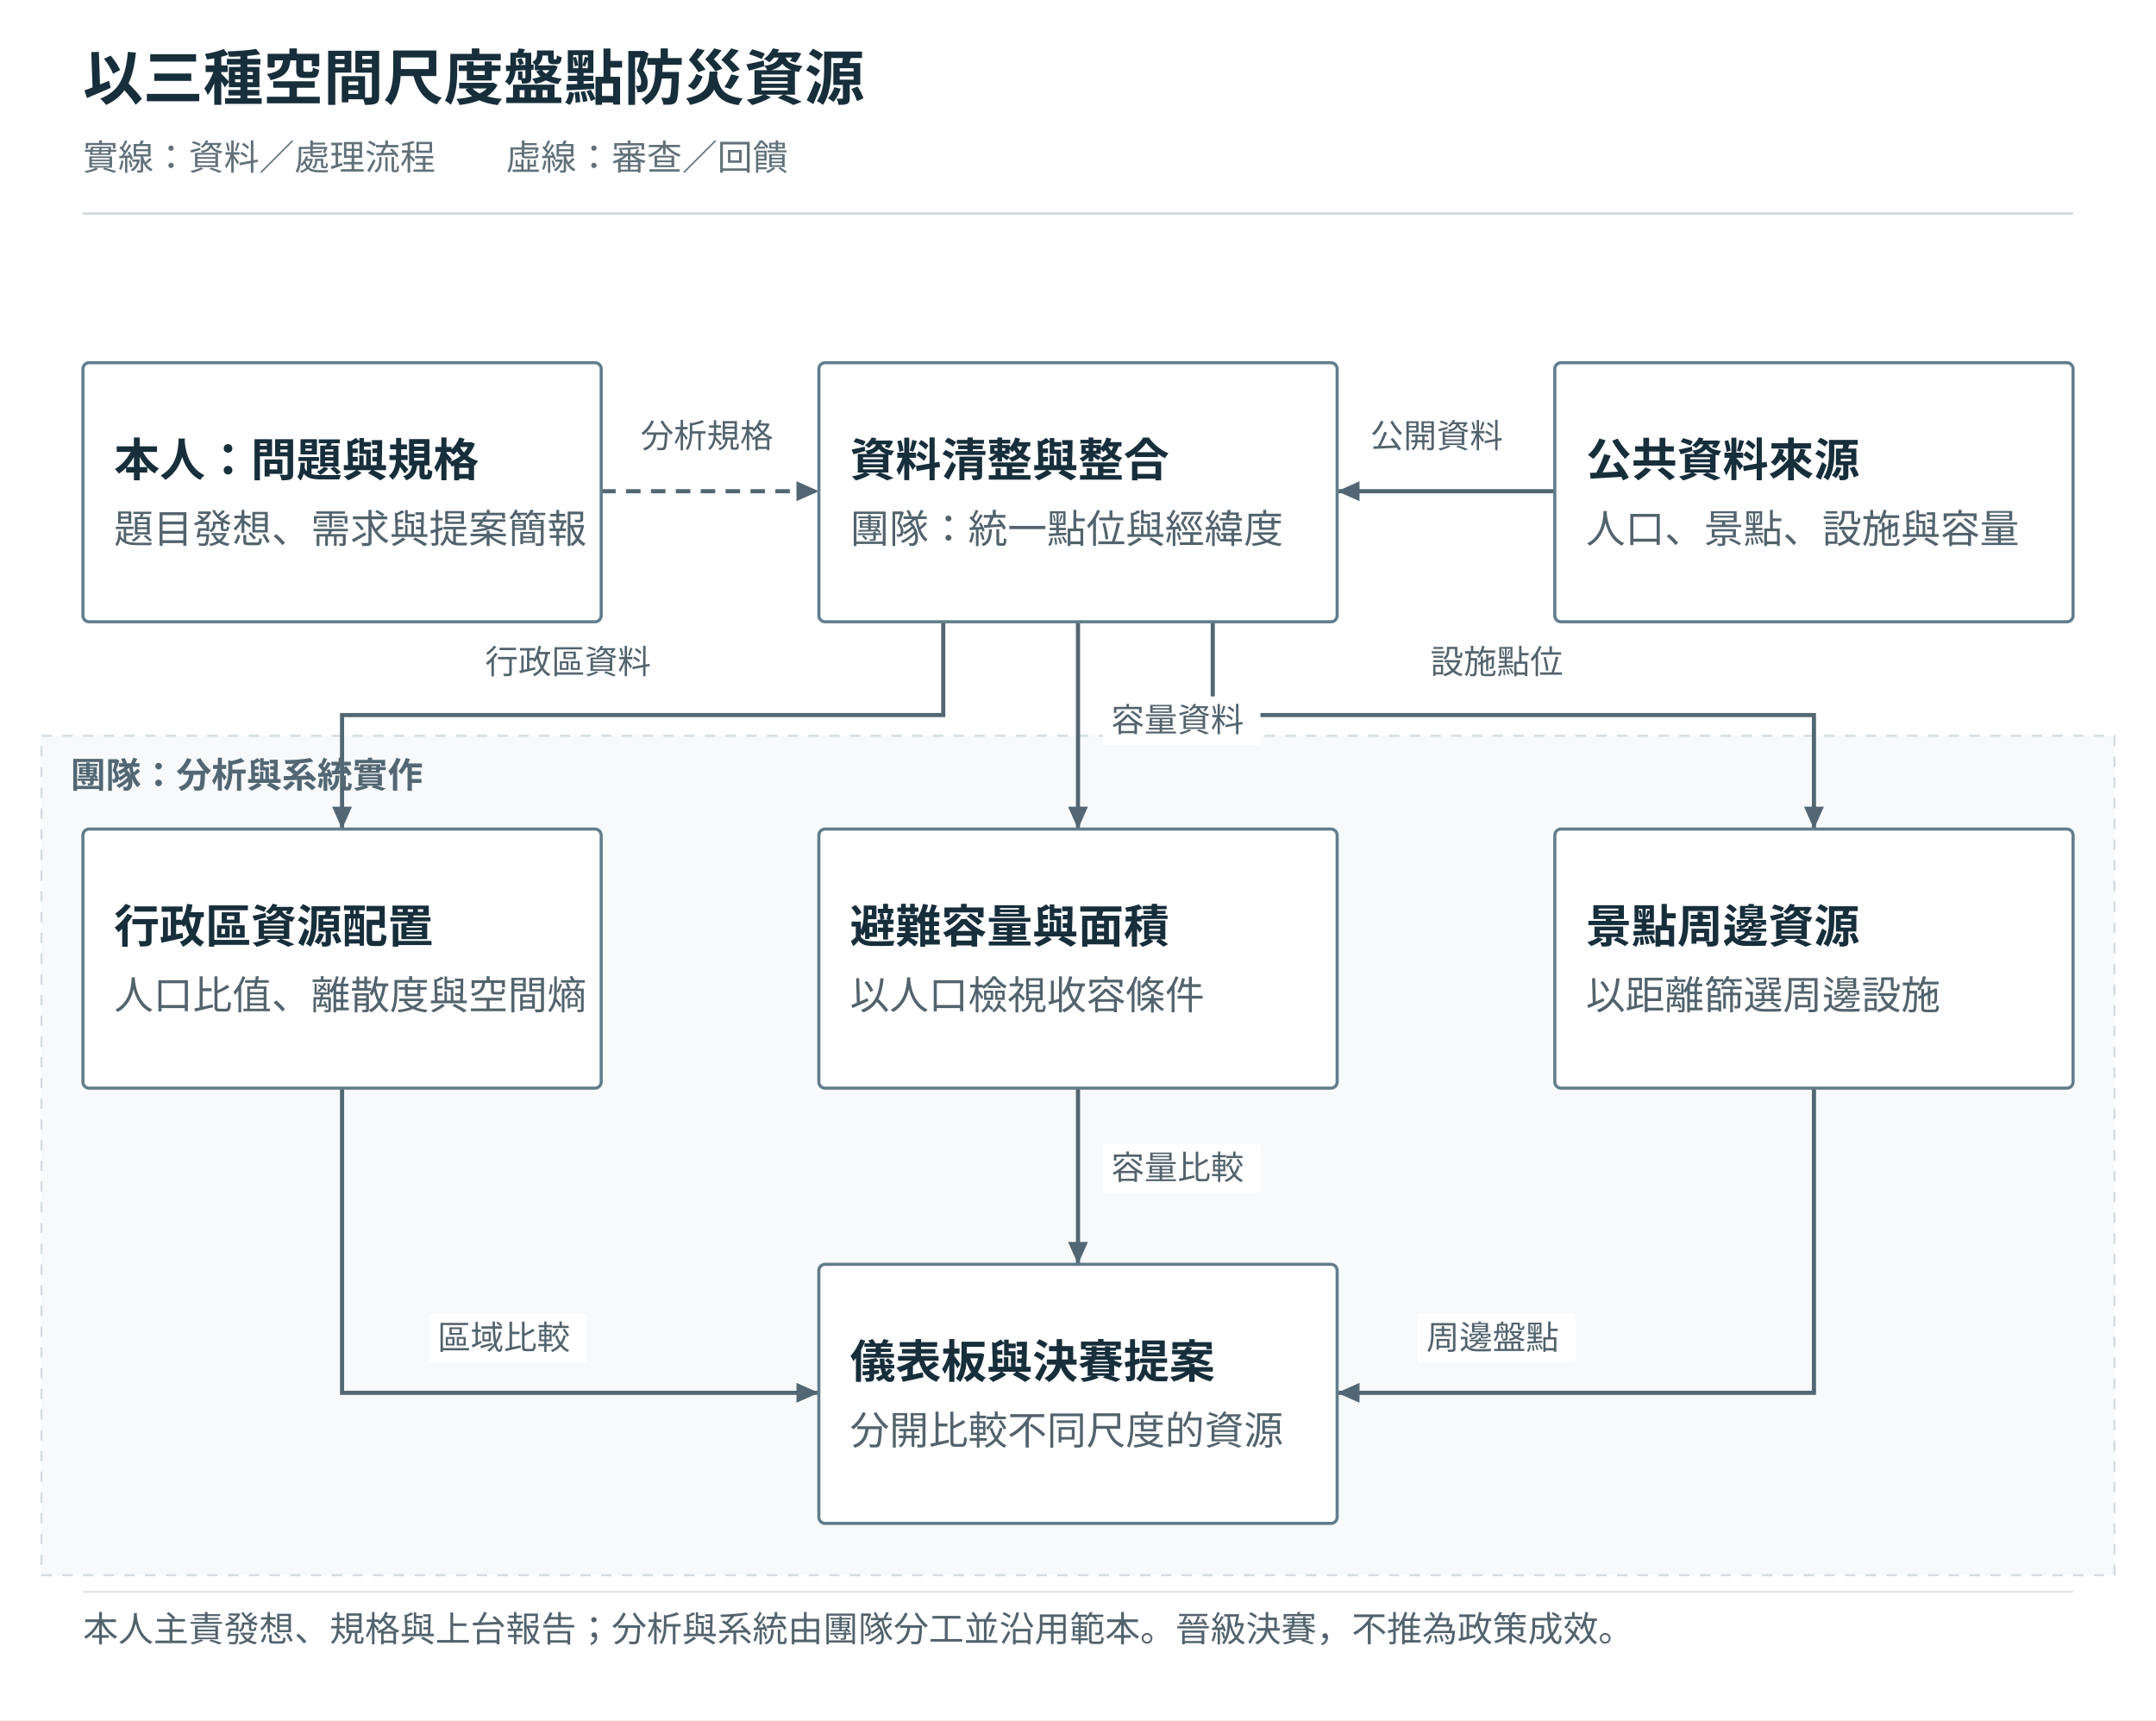
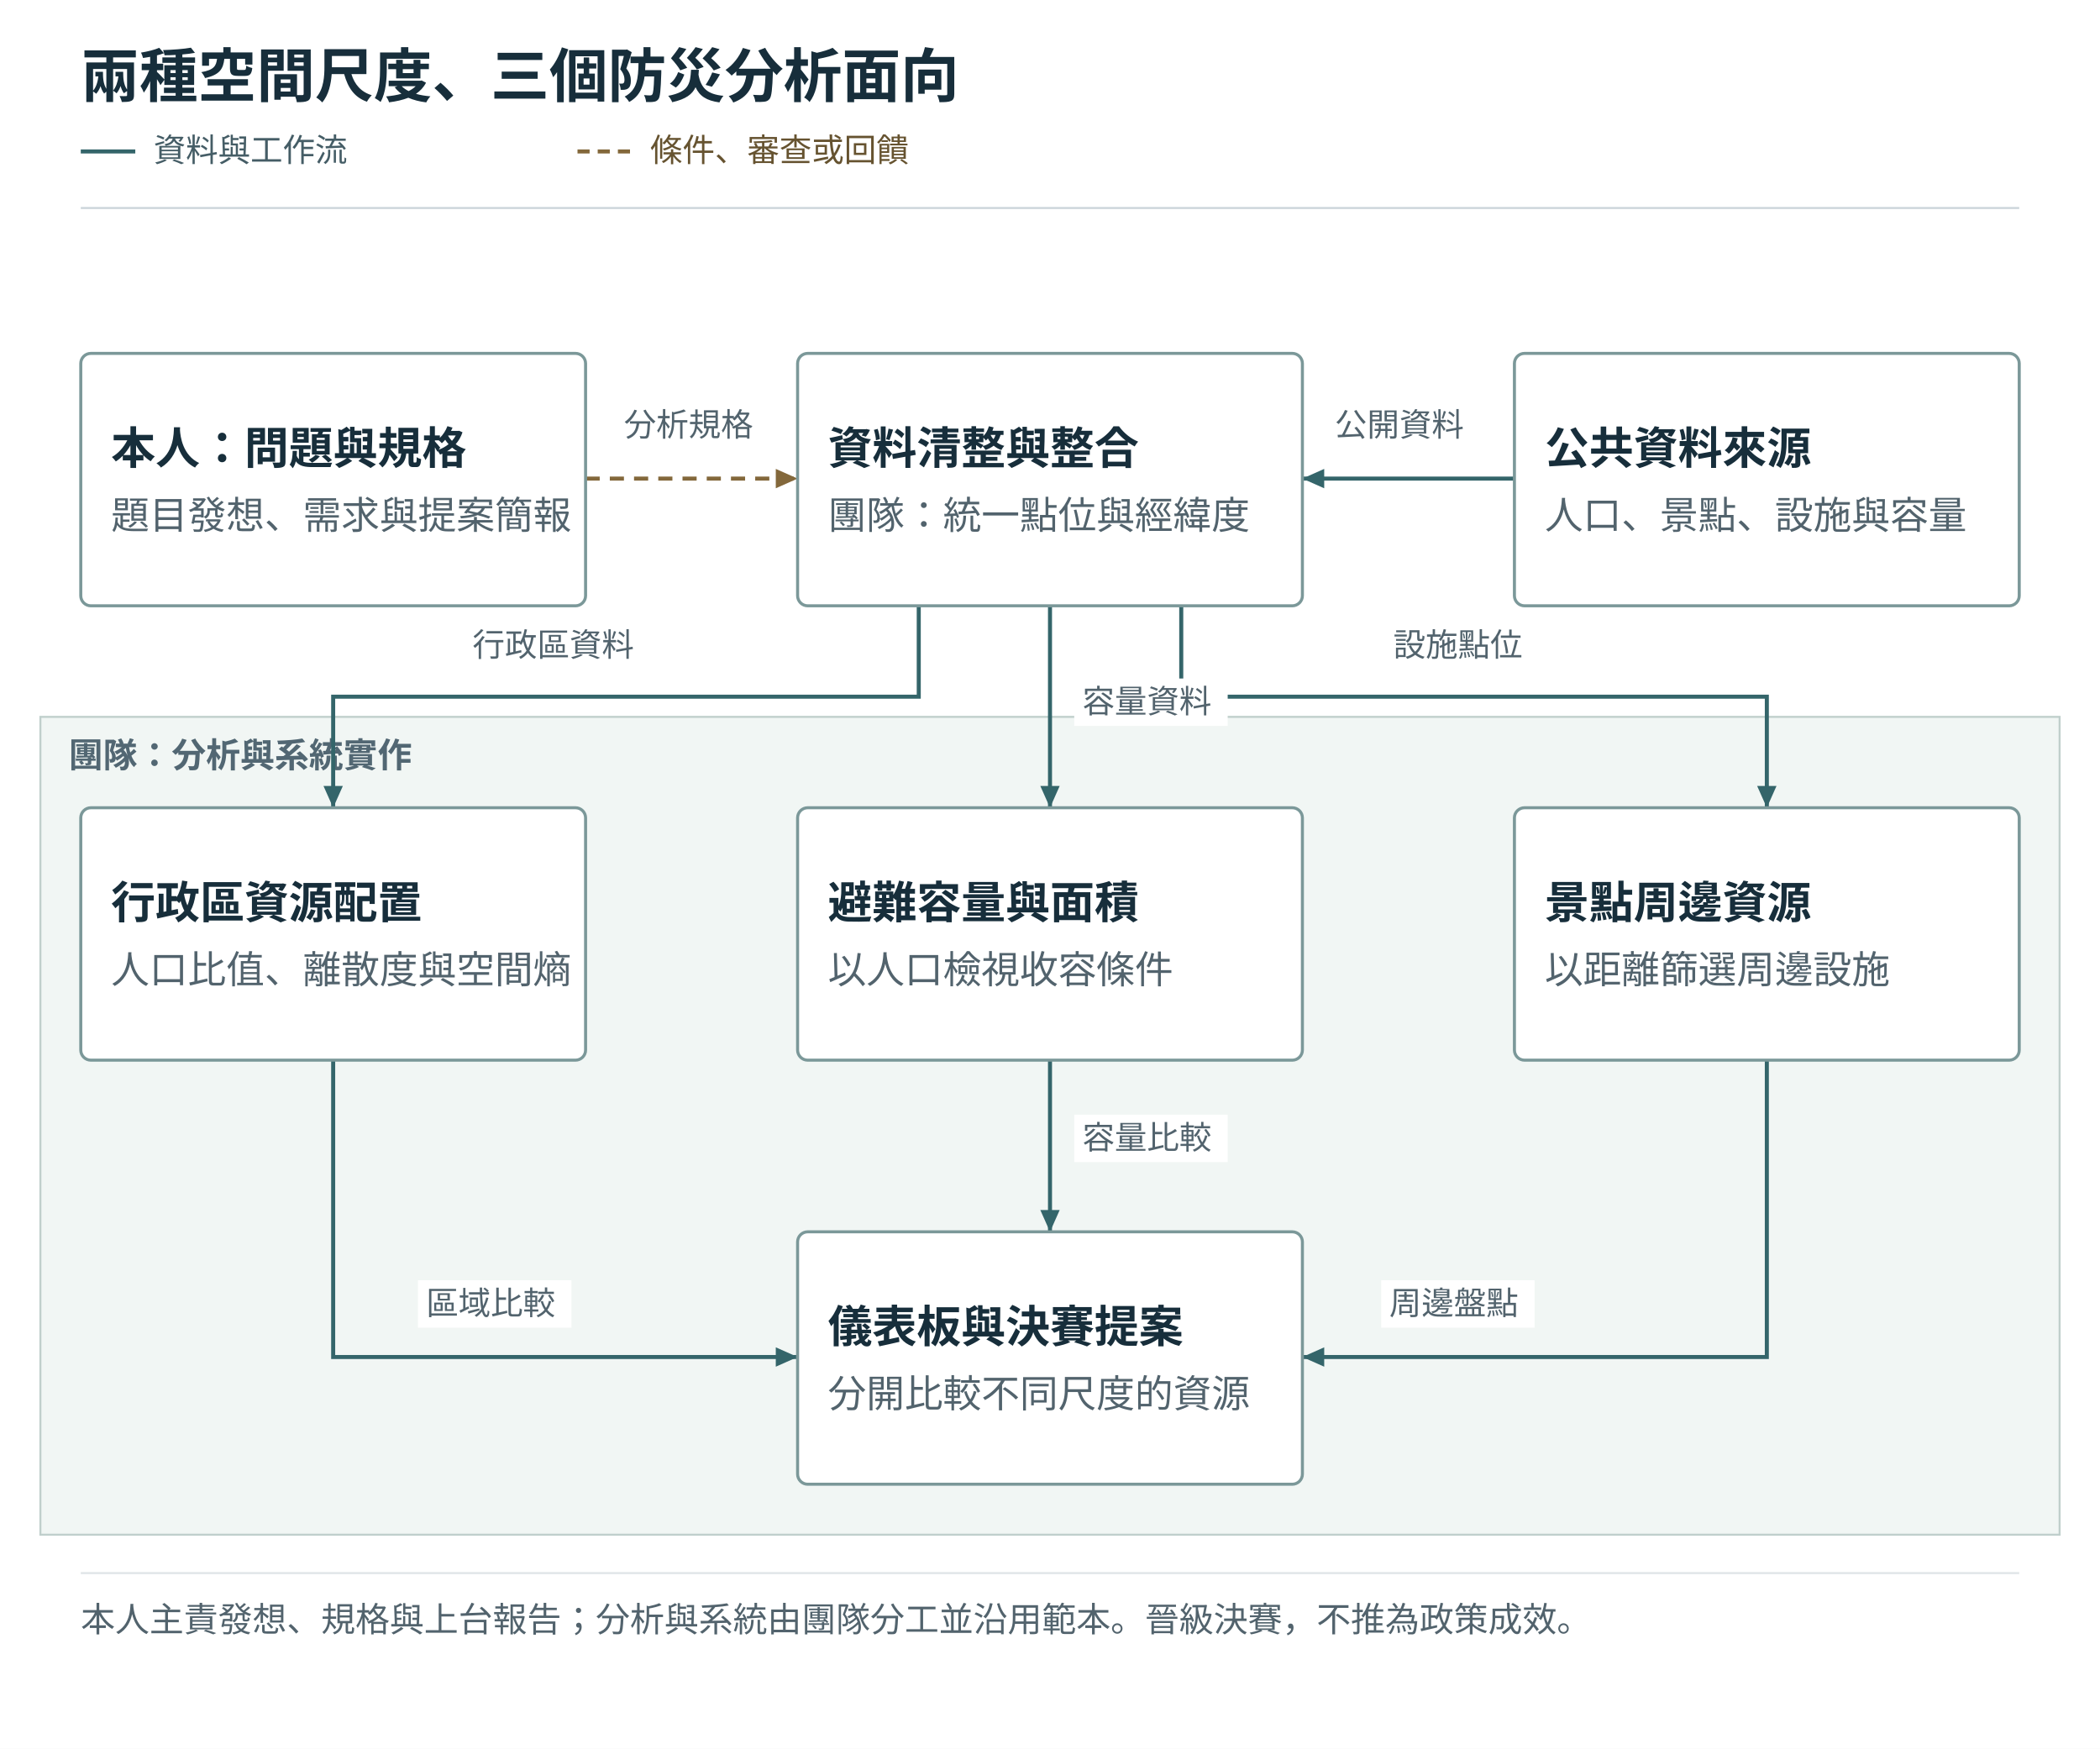
- <svg xmlns="http://www.w3.org/2000/svg" viewBox="0 0 1040 830" role="img" aria-labelledby="title desc" lang="zh-Hant">
+ <svg xmlns="http://www.w3.org/2000/svg" viewBox="0 0 1040 866" role="img" aria-labelledby="title desc" lang="zh-Hant">
  <defs>
    <marker id="city-disaster-map-flow-zh" viewBox="0 0 10 10" refX="9" refY="5" markerWidth="6" markerHeight="6" orient="auto">
-       <path d="M0 1L9 5L0 9Z" fill="#526773" />
+       <path d="M0 1L9 5L0 9Z" fill="context-stroke" />
    </marker>
  </defs>
-   <rect width="1040" height="830" fill="#fff" />
+   <rect width="1040" height="866" fill="#fff" />
  <g font-family="Arial,Microsoft JhengHei,sans-serif">
    <text x="40" y="48" fill="#172e3b" font-size="29" font-weight="600">
-       <tspan x="40" dy="0">以三種空間尺度盤點防災資源</tspan>
+       <tspan x="40" dy="0">兩種空間尺度、三個防災分析面向</tspan>
    </text>
-     <text x="40" y="82" fill="#61717a" font-size="17">
-       <tspan x="40" dy="0">實線：資料／處理流程　　虛線：審查／回饋</tspan>
+     <path d="M40 75H67" stroke="#34656a" stroke-width="2" />
+     <text x="76" y="80" fill="#455d66" font-size="16">
+       <tspan x="76" dy="0">資料與工作流</tspan>
+     </text>
+     <path d="M286 75H313" stroke="#83683b" stroke-width="2" stroke-dasharray="6 4" />
+     <text x="322" y="80" fill="#665330" font-size="16">
+       <tspan x="322" dy="0">條件、審查或回饋</tspan>
    </text>
    <path d="M40 103H1000" stroke="#ccd5da" />
-     <rect x="20" y="355" width="1000" height="405" fill="#f7f9fa" stroke="#d4dde1" stroke-dasharray="5 5" />
+     <rect x="20" y="355" width="1000" height="405" fill="#f1f6f4" stroke="#c0cfcc" />
    <text x="34" y="380" fill="#526773" font-size="17" font-weight="600">
      <tspan x="34" dy="0">團隊：分析與系統實作</tspan>
    </text>
-     <path d="M290 237H395" fill="none" stroke="#526773" stroke-width="2" stroke-dasharray="7 5" marker-end="url(#city-disaster-map-flow-zh)" />
-     <path d="M750 237H645" fill="none" stroke="#526773" stroke-width="2" marker-end="url(#city-disaster-map-flow-zh)" />
-     <path d="M455 300V345H165V400" fill="none" stroke="#526773" stroke-width="2" marker-end="url(#city-disaster-map-flow-zh)" />
-     <path d="M520 300V400" fill="none" stroke="#526773" stroke-width="2" marker-end="url(#city-disaster-map-flow-zh)" />
-     <path d="M585 300V345H875V400" fill="none" stroke="#526773" stroke-width="2" marker-end="url(#city-disaster-map-flow-zh)" />
-     <path d="M165 525V672H395" fill="none" stroke="#526773" stroke-width="2" marker-end="url(#city-disaster-map-flow-zh)" />
-     <path d="M520 525V610" fill="none" stroke="#526773" stroke-width="2" marker-end="url(#city-disaster-map-flow-zh)" />
-     <path d="M875 525V672H645" fill="none" stroke="#526773" stroke-width="2" marker-end="url(#city-disaster-map-flow-zh)" />
-     <rect x="40" y="175" width="250" height="125" rx="3" fill="#fff" stroke="#617d8c" stroke-width="1.5" />
+     <path d="M290 237H395" fill="none" stroke="#83683b" stroke-width="2" stroke-dasharray="7 5" marker-end="url(#city-disaster-map-flow-zh)" />
+     <path d="M750 237H645" fill="none" stroke="#34656a" stroke-width="2" marker-end="url(#city-disaster-map-flow-zh)" />
+     <path d="M455 300V345H165V400" fill="none" stroke="#34656a" stroke-width="2" marker-end="url(#city-disaster-map-flow-zh)" />
+     <path d="M520 300V400" fill="none" stroke="#34656a" stroke-width="2" marker-end="url(#city-disaster-map-flow-zh)" />
+     <path d="M585 300V345H875V400" fill="none" stroke="#34656a" stroke-width="2" marker-end="url(#city-disaster-map-flow-zh)" />
+     <path d="M165 525V672H395" fill="none" stroke="#34656a" stroke-width="2" marker-end="url(#city-disaster-map-flow-zh)" />
+     <path d="M520 525V610" fill="none" stroke="#34656a" stroke-width="2" marker-end="url(#city-disaster-map-flow-zh)" />
+     <path d="M875 525V672H645" fill="none" stroke="#34656a" stroke-width="2" marker-end="url(#city-disaster-map-flow-zh)" />
+     <rect x="40" y="175" width="250" height="125" rx="5" fill="#fff" stroke="#7b9899" stroke-width="1.5" />
    <text x="55" y="229.76" fill="#172e3b" font-size="22" font-weight="600">
      <tspan x="55" dy="0">本人：問題與規格</tspan>
    </text>
    <text x="55" y="261.92" fill="#52636d" font-size="19">
      <tspan x="55" dy="0">題目發想、需求與提案簡報</tspan>
    </text>
-     <rect x="750" y="175" width="250" height="125" rx="3" fill="#fff" stroke="#617d8c" stroke-width="1.5" />
+     <rect x="750" y="175" width="250" height="125" rx="5" fill="#fff" stroke="#7b9899" stroke-width="1.5" />
    <text x="765" y="229.76" fill="#172e3b" font-size="22" font-weight="600">
      <tspan x="765" dy="0">公共資料來源</tspan>
    </text>
    <text x="765" y="261.92" fill="#52636d" font-size="19">
      <tspan x="765" dy="0">人口、景點、設施與容量</tspan>
    </text>
-     <rect x="395" y="175" width="250" height="125" rx="3" fill="#fff" stroke="#617d8c" stroke-width="1.5" />
+     <rect x="395" y="175" width="250" height="125" rx="5" fill="#fff" stroke="#7b9899" stroke-width="1.5" />
    <text x="410" y="229.76" fill="#172e3b" font-size="22" font-weight="600">
      <tspan x="410" dy="0">資料清整與整合</tspan>
    </text>
    <text x="410" y="261.92" fill="#52636d" font-size="19">
      <tspan x="410" dy="0">團隊：統一點位與經緯度</tspan>
    </text>
-     <rect x="40" y="400" width="250" height="125" rx="3" fill="#fff" stroke="#617d8c" stroke-width="1.5" />
+     <rect x="40" y="400" width="250" height="125" rx="5" fill="#fff" stroke="#7b9899" stroke-width="1.5" />
    <text x="55" y="454.76" fill="#172e3b" font-size="22" font-weight="600">
      <tspan x="55" dy="0">行政區資源配置</tspan>
    </text>
    <text x="55" y="486.92" fill="#52636d" font-size="19">
      <tspan x="55" dy="0">人口比值、離散度與空間熵</tspan>
    </text>
-     <rect x="395" y="400" width="250" height="125" rx="3" fill="#fff" stroke="#617d8c" stroke-width="1.5" />
+     <rect x="395" y="400" width="250" height="125" rx="5" fill="#fff" stroke="#7b9899" stroke-width="1.5" />
    <text x="410" y="454.76" fill="#172e3b" font-size="22" font-weight="600">
      <tspan x="410" dy="0">避難容量與面積</tspan>
    </text>
    <text x="410" y="486.92" fill="#52636d" font-size="19">
      <tspan x="410" dy="0">以人口檢視收容條件</tspan>
    </text>
-     <rect x="750" y="400" width="250" height="125" rx="3" fill="#fff" stroke="#617d8c" stroke-width="1.5" />
+     <rect x="750" y="400" width="250" height="125" rx="5" fill="#fff" stroke="#7b9899" stroke-width="1.5" />
    <text x="765" y="454.76" fill="#172e3b" font-size="22" font-weight="600">
      <tspan x="765" dy="0">景點周邊資源</tspan>
    </text>
    <text x="765" y="486.92" fill="#52636d" font-size="19">
      <tspan x="765" dy="0">以距離篩選周邊設施</tspan>
    </text>
-     <rect x="395" y="610" width="250" height="125" rx="3" fill="#fff" stroke="#617d8c" stroke-width="1.5" />
+     <rect x="395" y="610" width="250" height="125" rx="5" fill="#fff" stroke="#7b9899" stroke-width="1.5" />
    <text x="410" y="664.76" fill="#172e3b" font-size="22" font-weight="600">
      <tspan x="410" dy="0">儀表板與決賽提案</tspan>
    </text>
    <text x="410" y="696.92" fill="#52636d" font-size="19">
      <tspan x="410" dy="0">分開比較不同尺度的資源</tspan>
    </text>
    <rect x="305" y="199" width="76" height="23.48" fill="#fff" />
    <text x="309" y="216" fill="#52636d" font-size="16">
      <tspan x="309" dy="0">分析規格</tspan>
    </text>
    <rect x="657" y="199" width="76" height="23.48" fill="#fff" />
    <text x="661" y="216" fill="#52636d" font-size="16">
      <tspan x="661" dy="0">公開資料</tspan>
    </text>
    <rect x="230" y="308" width="92" height="23.48" fill="#fff" />
    <text x="234" y="325" fill="#52636d" font-size="16">
      <tspan x="234" dy="0">行政區資料</tspan>
    </text>
    <rect x="532" y="336" width="76" height="23.48" fill="#fff" />
    <text x="536" y="353" fill="#52636d" font-size="16">
      <tspan x="536" dy="0">容量資料</tspan>
    </text>
    <rect x="686" y="308" width="76" height="23.48" fill="#fff" />
    <text x="690" y="325" fill="#52636d" font-size="16">
      <tspan x="690" dy="0">設施點位</tspan>
    </text>
    <rect x="207" y="634" width="76" height="23.48" fill="#fff" />
    <text x="211" y="651" fill="#52636d" font-size="16">
      <tspan x="211" dy="0">區域比較</tspan>
    </text>
    <rect x="532" y="552" width="76" height="23.48" fill="#fff" />
    <text x="536" y="569" fill="#52636d" font-size="16">
      <tspan x="536" dy="0">容量比較</tspan>
    </text>
    <rect x="684" y="634" width="76" height="23.48" fill="#fff" />
    <text x="688" y="651" fill="#52636d" font-size="16">
      <tspan x="688" dy="0">周邊盤點</tspan>
    </text>
-     <path d="M40 768H1000" stroke="#e0e5e8" />
-     <text x="40" y="792" fill="#52636d" font-size="17">
+     <path d="M40 779H1000" stroke="#e0e5e8" />
+     <text x="40" y="808" fill="#52636d" font-size="17">
      <tspan x="40" dy="0">本人主責發想、規格與上台報告；分析與系統由團隊分工並沿用範本。晉級決賽，不推為政策成效。</tspan>
    </text>
  </g>
</svg>
